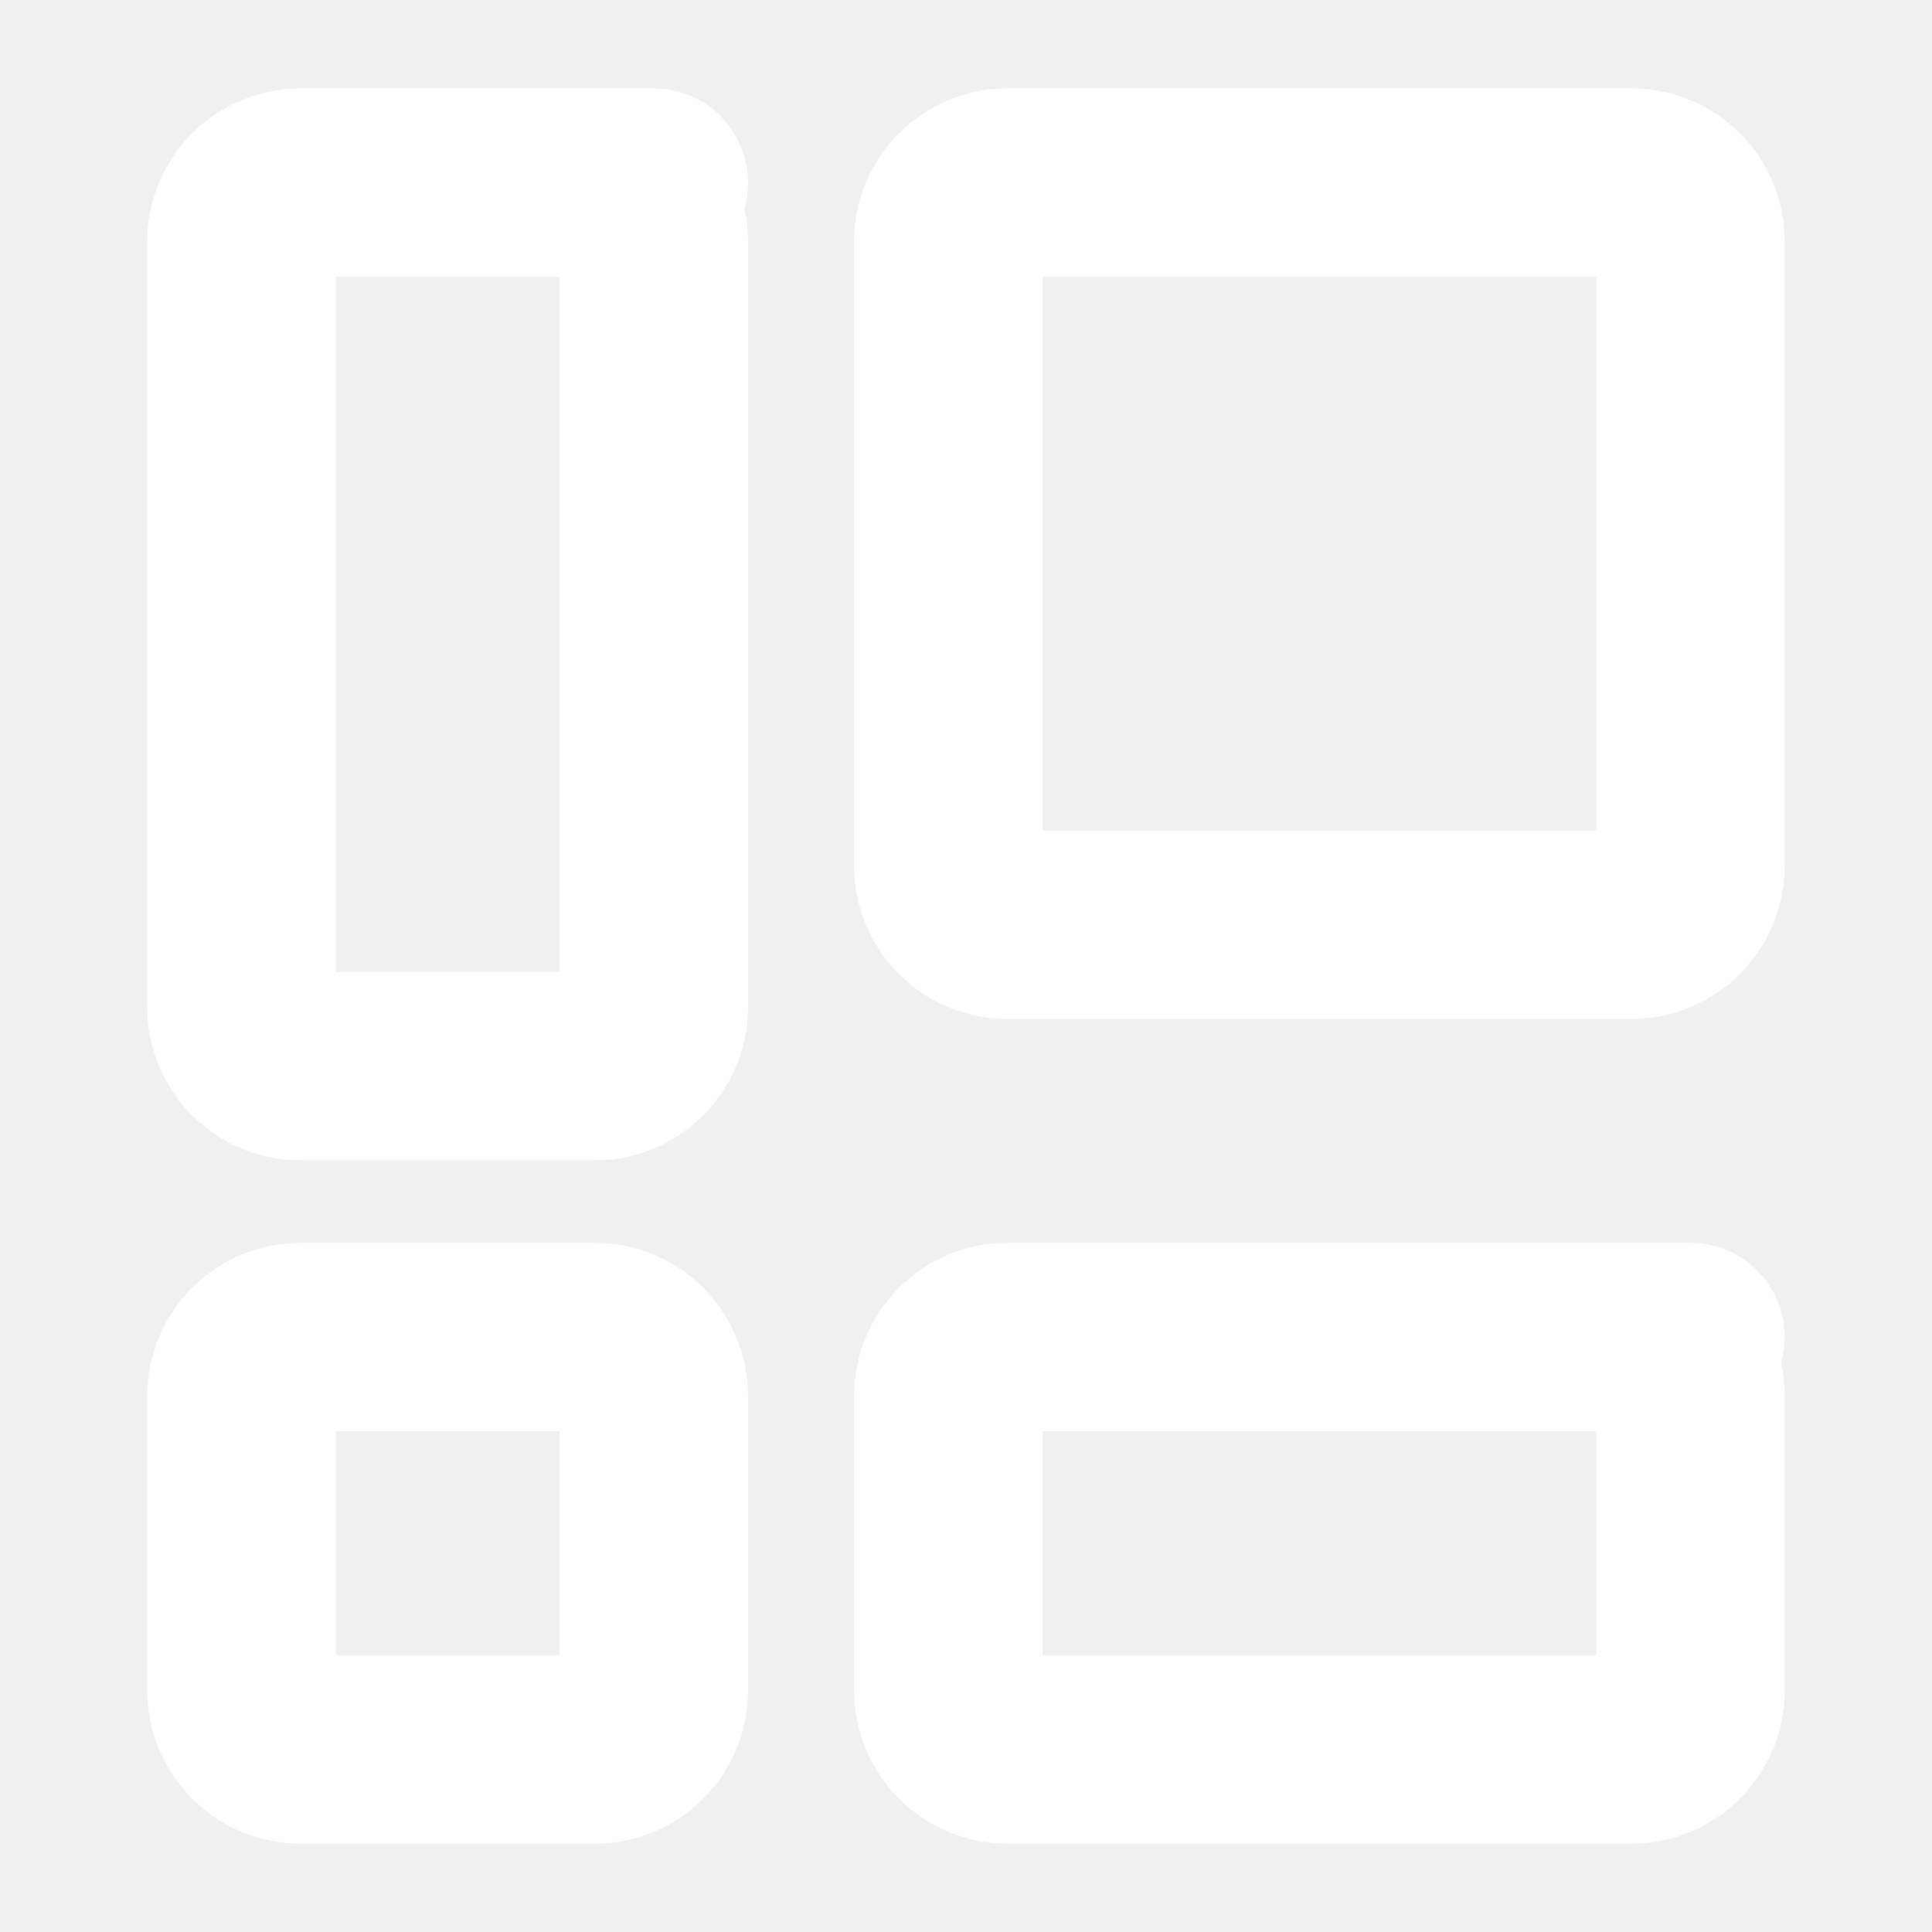
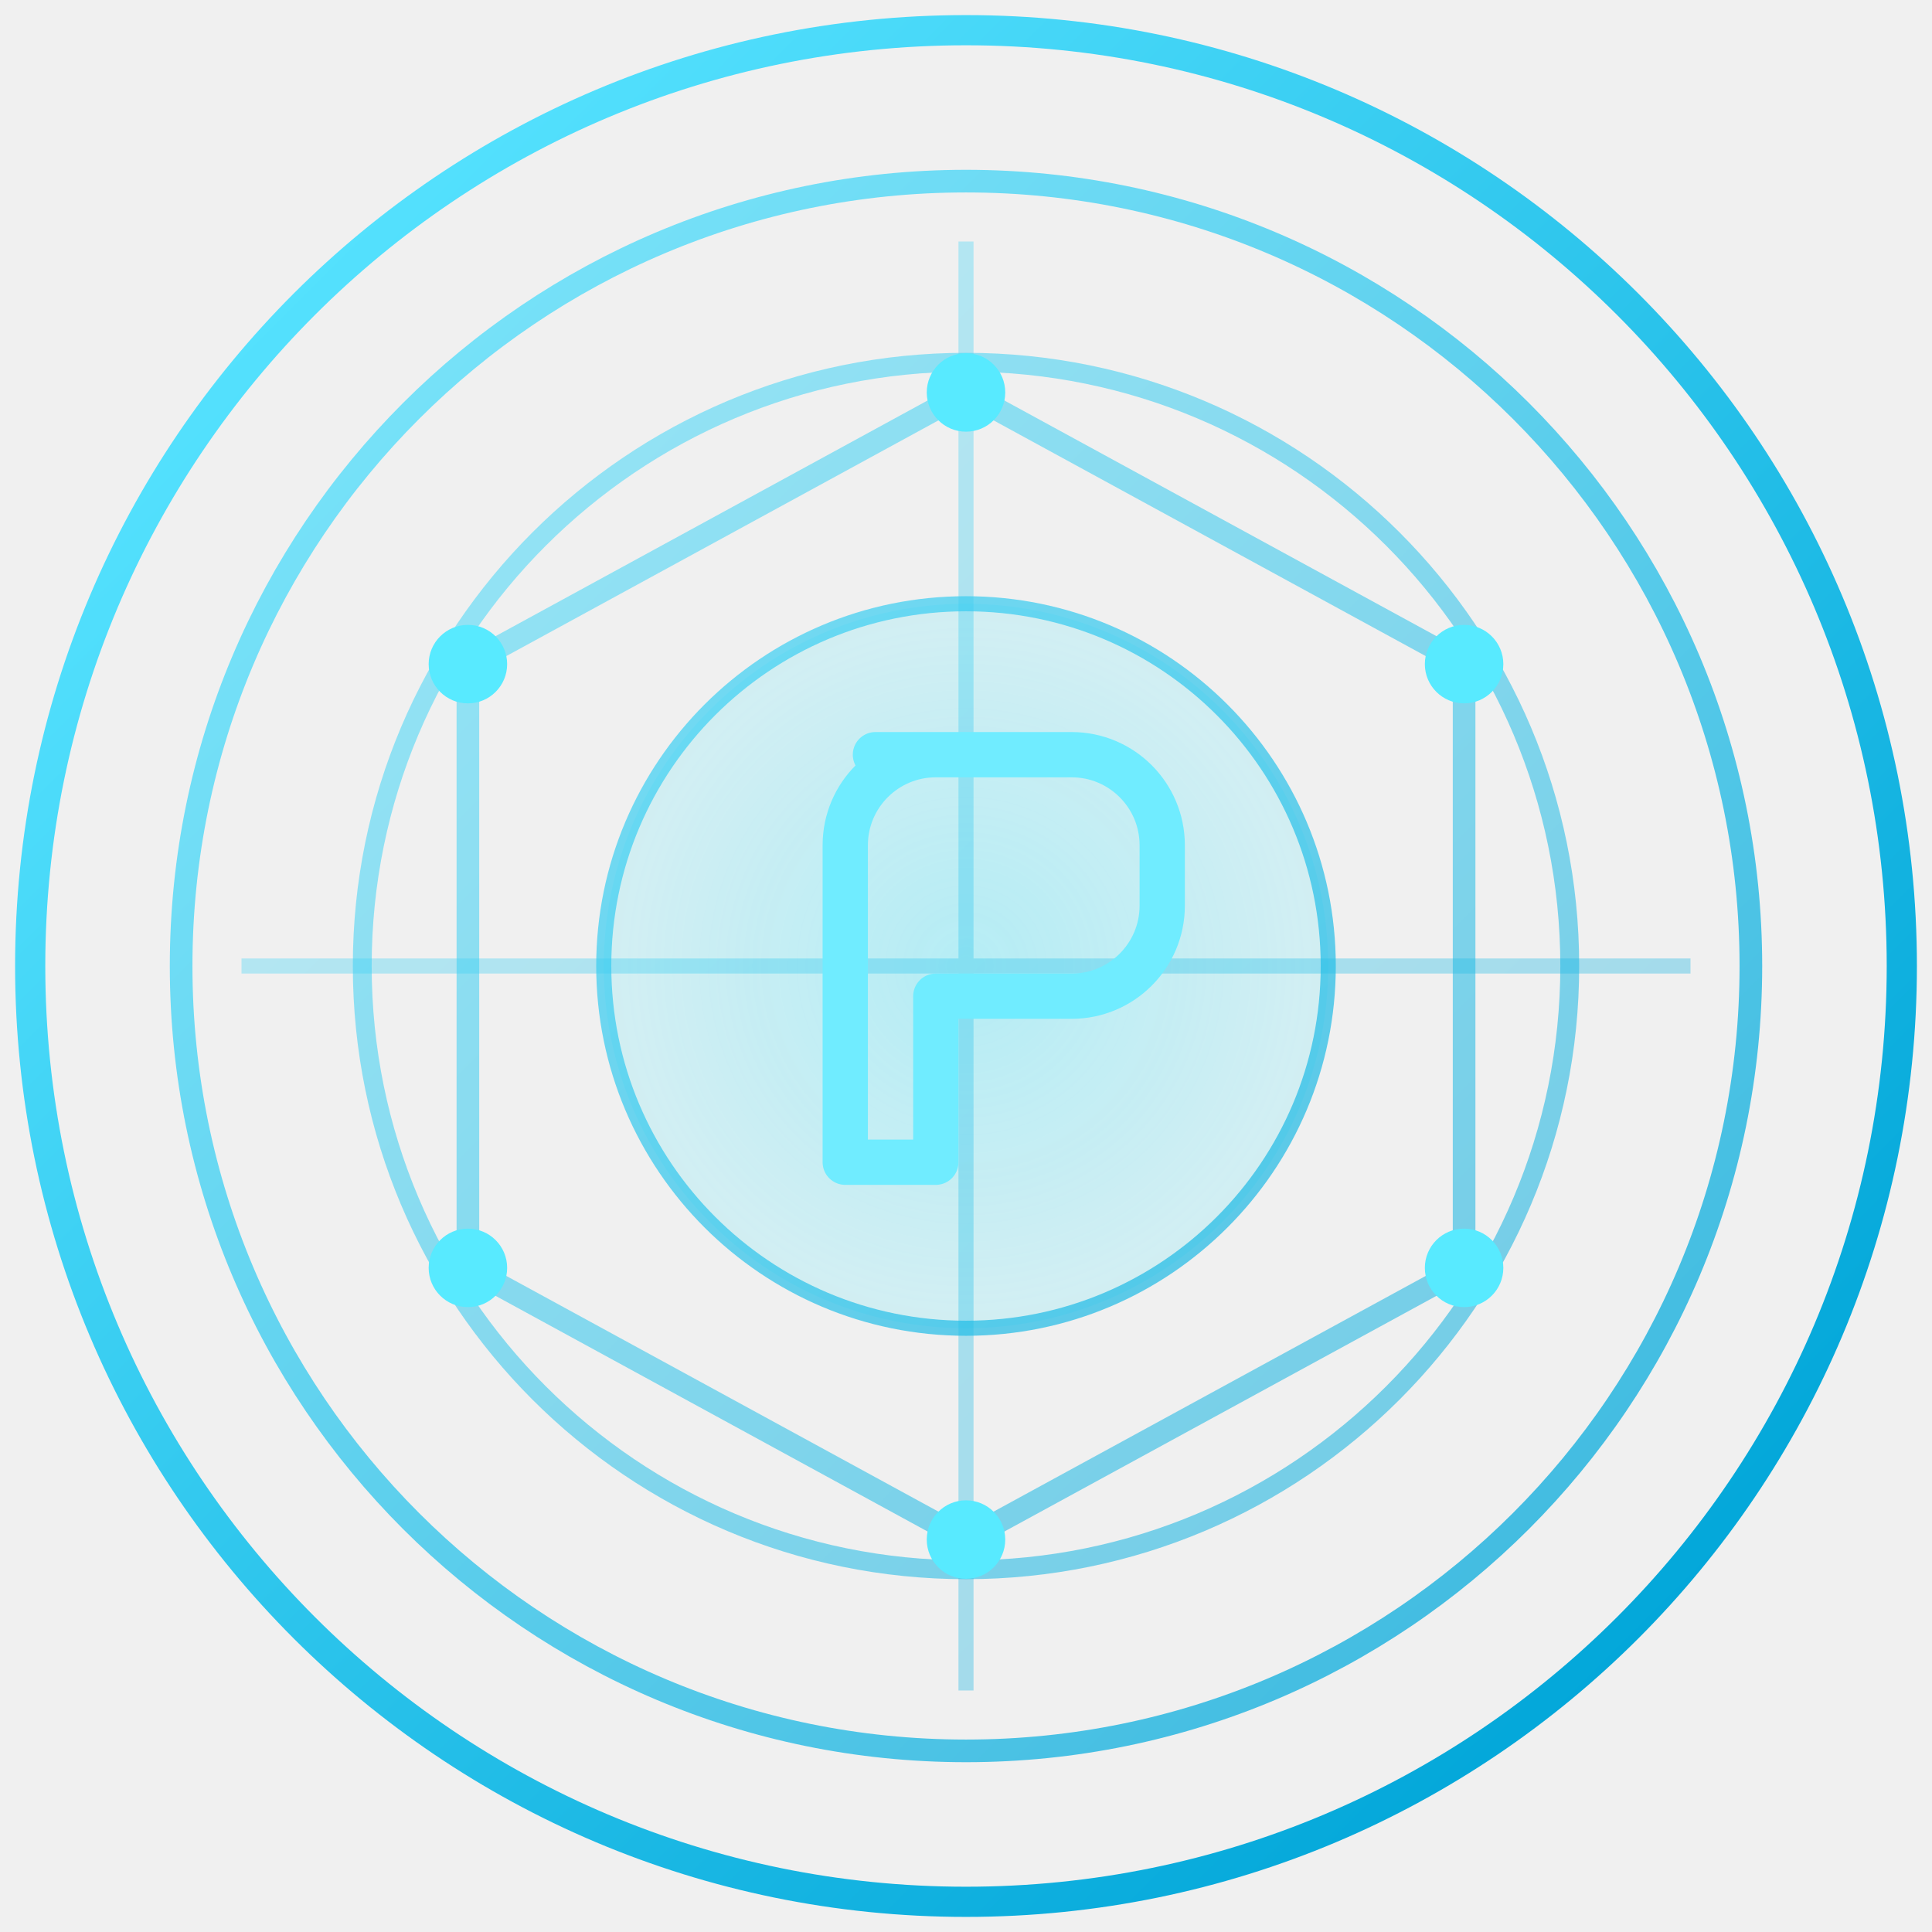
- <svg xmlns="http://www.w3.org/2000/svg" width="41" height="41" viewBox="0 0 41 41" fill="none">
-   <path d="M35.875 18.375C35.875 19.062 35.312 19.625 34.625 19.625H21.375C20.688 19.625 20.125 19.062 20.125 18.375V5.125C20.125 4.438 20.688 3.875 21.375 3.875H34.625C35.312 3.875 35.875 4.438 35.875 5.125V18.375Z" stroke="white" stroke-width="4" stroke-linecap="round" stroke-linejoin="round" />
-   <path d="M13.875 35.875C13.875 36.562 13.312 37.125 12.625 37.125H6.375C5.688 37.125 5.125 36.562 5.125 35.875V29.625C5.125 28.938 5.688 28.375 6.375 28.375H12.625C13.312 28.375 13.875 28.938 13.875 29.625V35.875Z" stroke="white" stroke-width="4" stroke-linecap="round" stroke-linejoin="round" />
-   <path d="M35.875 28.375H21.375C20.688 28.375 20.125 28.938 20.125 29.625V35.875C20.125 36.562 20.688 37.125 21.375 37.125H34.625C35.312 37.125 35.875 36.562 35.875 35.875V29.625C35.875 28.938 35.312 28.375 34.625 28.375H35.875Z" stroke="white" stroke-width="4" stroke-linecap="round" stroke-linejoin="round" />
-   <path d="M13.875 3.875H6.375C5.688 3.875 5.125 4.438 5.125 5.125V21.375C5.125 22.062 5.688 22.625 6.375 22.625H12.625C13.312 22.625 13.875 22.062 13.875 21.375V5.125C13.875 4.438 13.312 3.875 12.625 3.875H13.875Z" stroke="white" stroke-width="4" stroke-linecap="round" stroke-linejoin="round" />
+ <svg xmlns="http://www.w3.org/2000/svg" width="128" height="128" viewBox="0 0 128 128" fill="none">
+   <defs>
+     <linearGradient id="jarvisRing" x1="16" y1="16" x2="112" y2="112" gradientUnits="userSpaceOnUse">
+       <stop offset="0" stop-color="#57E3FF" />
+       <stop offset="1" stop-color="#00A5D8" />
+     </linearGradient>
+     <radialGradient id="jarvisCore" cx="0" cy="0" r="1" gradientUnits="userSpaceOnUse" gradientTransform="translate(64 64) rotate(90) scale(48)">
+       <stop offset="0" stop-color="#37E6FF" stop-opacity="0.32" />
+       <stop offset="1" stop-color="#37E6FF" stop-opacity="0" />
+     </radialGradient>
+   </defs>
+   <circle cx="64" cy="64" r="62" stroke="url(#jarvisRing)" stroke-width="2" />
+   <circle cx="64" cy="64" r="52" stroke="url(#jarvisRing)" stroke-opacity="0.75" stroke-width="1.5" />
+   <circle cx="64" cy="64" r="40" stroke="url(#jarvisRing)" stroke-opacity="0.55" stroke-width="1.25" />
+   <circle cx="64" cy="64" r="24" fill="url(#jarvisCore)" stroke="url(#jarvisRing)" stroke-opacity="0.7" />
+   <path d="M64 16V112M16 64H112" stroke="url(#jarvisRing)" stroke-opacity="0.35" stroke-width="1" />
+   <path d="M31 44L64 26L97 44V84L64 102L31 84V44Z" stroke="url(#jarvisRing)" stroke-opacity="0.55" stroke-width="1.5" />
+   <circle cx="64" cy="26" r="2.6" fill="#58EAFF" />
+   <circle cx="97" cy="44" r="2.6" fill="#58EAFF" />
+   <circle cx="97" cy="84" r="2.6" fill="#58EAFF" />
+   <circle cx="64" cy="102" r="2.6" fill="#58EAFF" />
+   <circle cx="31" cy="84" r="2.6" fill="#58EAFF" />
+   <circle cx="31" cy="44" r="2.6" fill="#58EAFF" />
+   <path d="M58 50H71C74.314 50 77 52.686 77 56V60C77 63.314 74.314 66 71 66H62V77H56V56C56 52.686 58.686 50 62 50H64" stroke="#70ECFF" stroke-width="3" stroke-linecap="round" stroke-linejoin="round" />
</svg>
